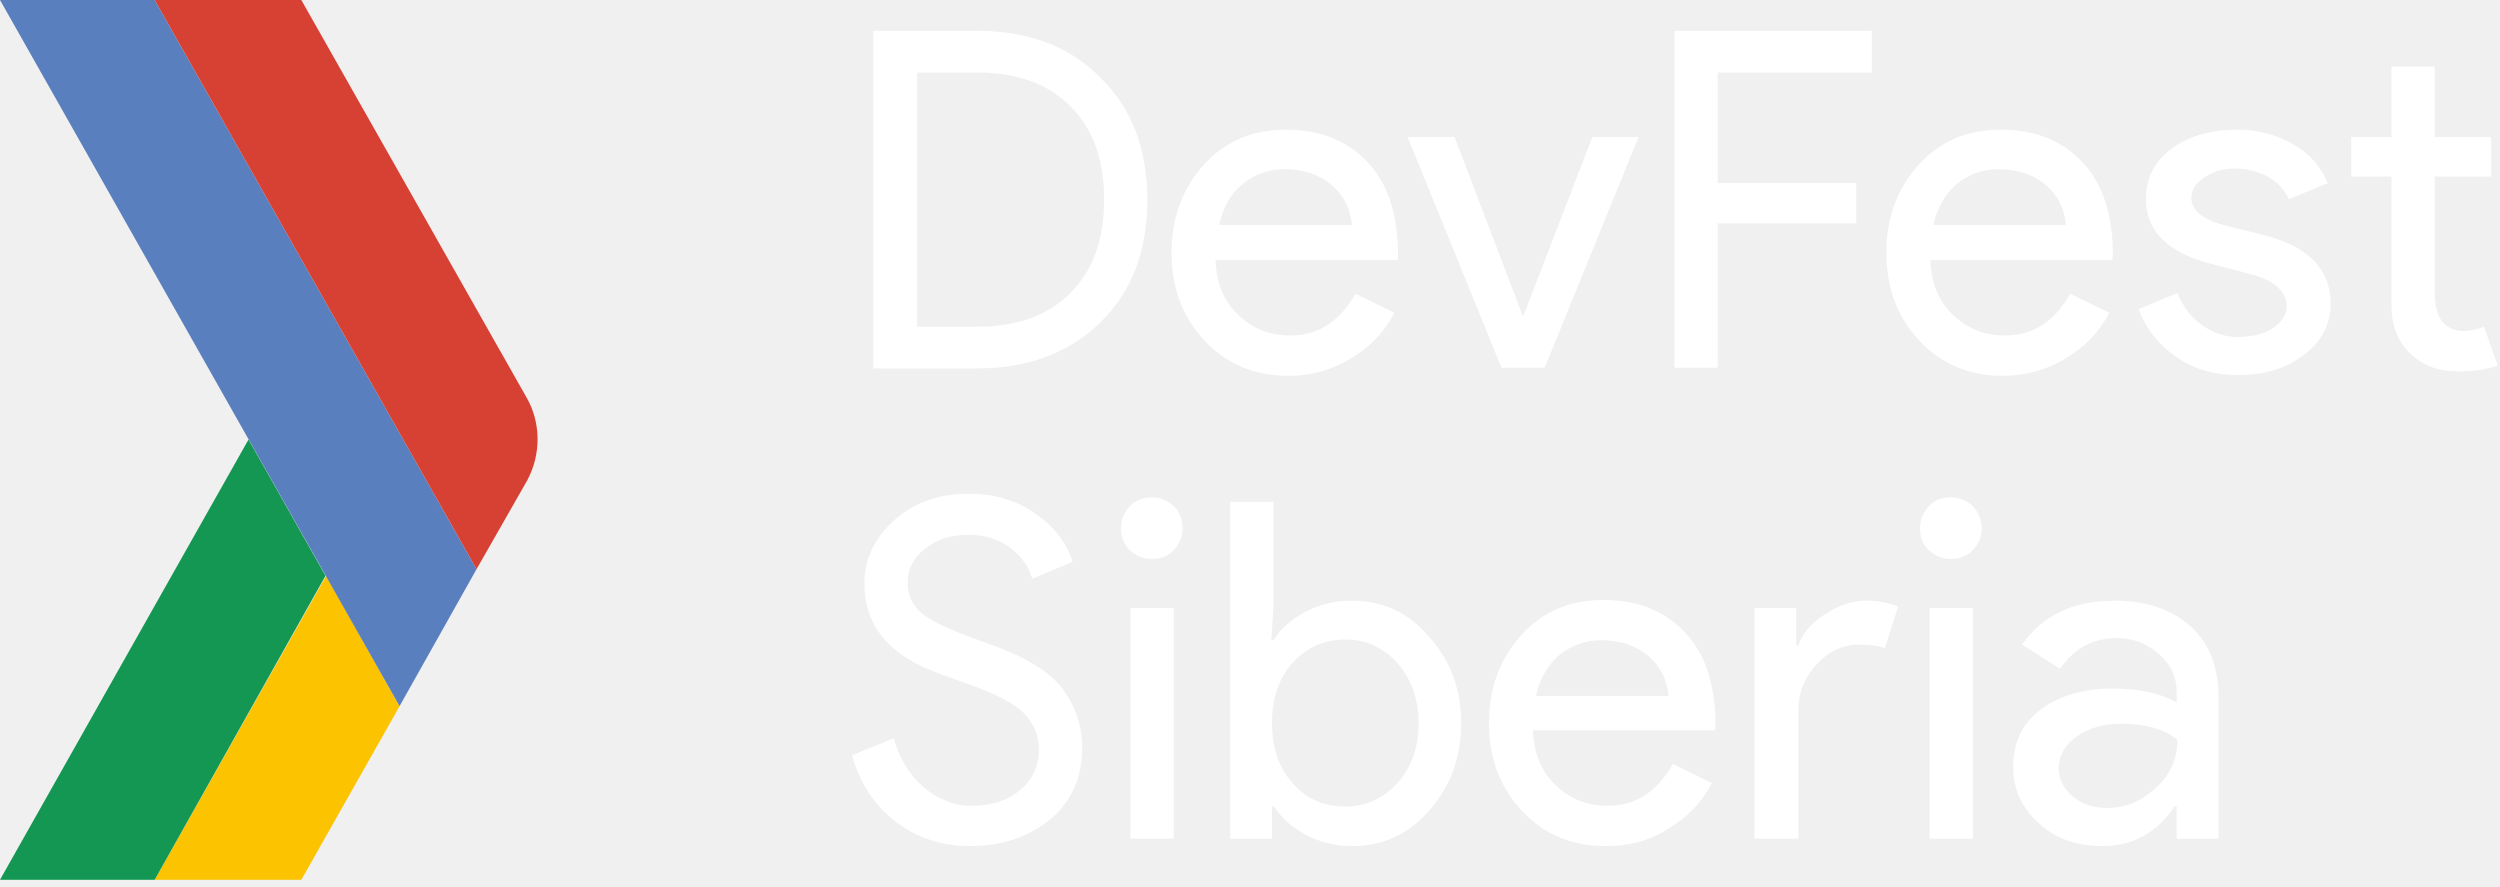
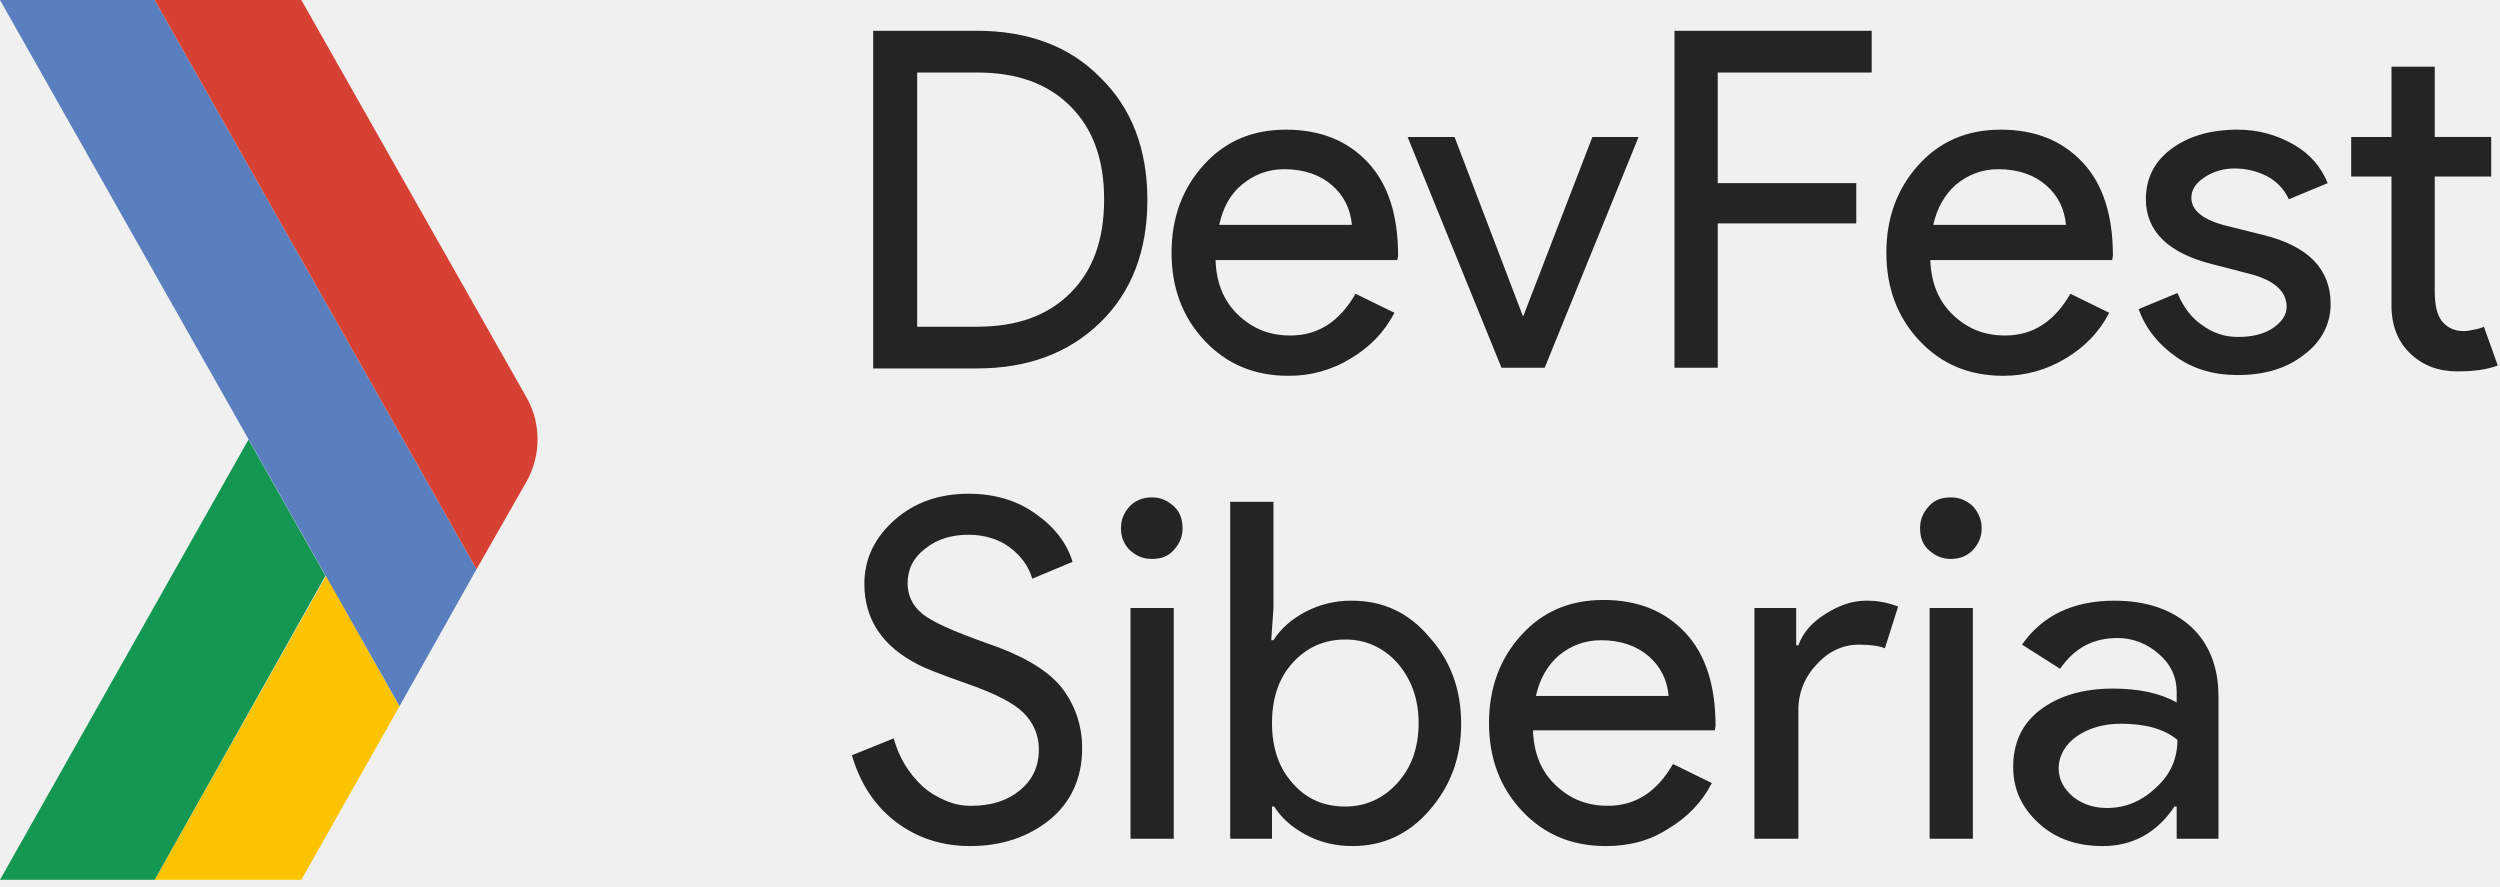
<svg xmlns="http://www.w3.org/2000/svg" width="110" height="39" viewBox="0 0 110 39">
  <g fill="none" fill-rule="nonzero">
    <path fill="#FCC300" d="M17.484 30.91l-3.13-5.576L6.807 38.71h6.452l4.323-7.639z" />
    <path fill="#139752" d="M10.935 19.339l3.388 5.995L6.806 38.71H0z" />
    <path fill="#F0A70C" d="M13.258 38.71l4.323-7.639z" />
    <path fill="#5A7FBF" d="M6.806 0H0l17.58 31.071 3.388-6.027z" />
    <path fill="#D74134" d="M23.194 21.144c.612-1.128.612-2.514 0-3.61L13.258 0H6.806l14.162 25.044 2.226-3.9z" />
    <path fill="#516EB3" d="M17.58 31.071l1-1.74-1 1.74zM10.936 19.34L0 0l10.935 19.339z" />
-     <path fill="#fff" d="M38.42 16.18V1.354h4.548c2.258 0 4.097.677 5.451 2.063 1.387 1.353 2.065 3.158 2.065 5.382 0 2.224-.678 4.03-2.065 5.383-1.387 1.354-3.193 2.03-5.451 2.03h-4.549v-.032zm1.935-12.99v11.185H43c1.742 0 3.097-.483 4.097-1.482 1-1 1.484-2.353 1.484-4.126 0-1.74-.484-3.094-1.484-4.093-1-1-2.355-1.483-4.097-1.483h-2.645zm16.322 13.345c-1.483 0-2.71-.516-3.677-1.547-.968-1.032-1.452-2.321-1.452-3.868 0-1.547.484-2.837 1.42-3.868.935-1.031 2.129-1.547 3.613-1.547 1.516 0 2.71.483 3.613 1.45s1.322 2.353 1.322 4.094l-.032.193h-8c.032 1 .355 1.805 1 2.418.645.612 1.387.902 2.29.902 1.226 0 2.161-.612 2.871-1.837l1.71.838c-.452.87-1.097 1.515-1.903 1.998a5.14 5.14 0 0 1-2.775.774zm-3.032-6.64h5.839c-.065-.709-.355-1.29-.871-1.74-.516-.452-1.226-.71-2.097-.71-.71 0-1.322.226-1.87.677-.517.42-.84 1.032-1 1.773zm14.323 6.285h-1.903l-4.13-10.153H64l3 7.865h.032l3.033-7.865h2.032l-4.13 10.153zm7.613-6.35v6.35h-1.904V1.354h8.678V3.19H75.58v4.867h6.096V9.83h-6.096zm12.548 6.705c-1.484 0-2.71-.516-3.677-1.547C83.484 13.956 83 12.667 83 11.12c0-1.547.484-2.837 1.42-3.868.935-1.031 2.128-1.547 3.612-1.547 1.516 0 2.71.483 3.613 1.45s1.323 2.353 1.323 4.094l-.033.193h-8c.033 1 .355 1.805 1 2.418.646.612 1.388.902 2.29.902 1.227 0 2.162-.612 2.872-1.837l1.71.838c-.452.87-1.097 1.515-1.904 1.998a5.22 5.22 0 0 1-2.774.774zm-3.064-6.64h5.838c-.064-.709-.355-1.29-.87-1.74-.517-.452-1.227-.71-2.098-.71-.71 0-1.322.226-1.87.677-.484.42-.84 1.032-1 1.773zm17.483 3.481c0 .87-.387 1.644-1.16 2.224-.775.612-1.743.902-2.936.902-1.033 0-1.936-.257-2.71-.805s-1.323-1.225-1.645-2.095l1.71-.71c.258.613.612 1.096 1.096 1.419.484.354 1 .515 1.58.515.614 0 1.13-.128 1.517-.386s.613-.58.613-.935c0-.645-.484-1.128-1.484-1.418l-1.742-.451c-1.968-.484-2.968-1.45-2.968-2.87 0-.934.387-1.675 1.13-2.223.741-.548 1.71-.838 2.903-.838.903 0 1.71.226 2.451.645.742.419 1.226.999 1.516 1.708l-1.71.709a2.158 2.158 0 0 0-.935-1 3.118 3.118 0 0 0-1.451-.354c-.484 0-.936.13-1.323.387-.387.258-.58.548-.58.902 0 .58.548 1 1.645 1.258l1.548.386c1.935.484 2.935 1.483 2.935 3.03zm5.581 2.965c-.839 0-1.516-.258-2.064-.773-.549-.516-.84-1.225-.84-2.128V7.768h-1.773v-1.74h1.774V2.932h1.903v3.094h2.484v1.74h-2.484v5.061c0 .677.13 1.128.387 1.386.258.258.549.355.903.355.162 0 .29-.033.452-.065.161-.032.29-.064.42-.129l.612 1.708c-.516.194-1.097.258-1.774.258zm-60.516 16.6c0 1.289-.484 2.352-1.42 3.126-.967.773-2.128 1.16-3.516 1.16-1.225 0-2.322-.354-3.258-1.063-.935-.71-1.58-1.709-1.935-2.933l1.839-.742a4.445 4.445 0 0 0 1.29 2.128c.29.257.613.45 1 .612a2.72 2.72 0 0 0 1.129.226c.87 0 1.58-.226 2.129-.677.548-.452.839-1.032.839-1.805 0-.613-.226-1.16-.678-1.612-.42-.419-1.226-.838-2.42-1.257-1.193-.419-1.935-.709-2.225-.87-1.58-.806-2.355-1.998-2.355-3.546 0-1.095.452-2.03 1.323-2.804.87-.773 1.968-1.16 3.258-1.16 1.129 0 2.129.29 2.935.87.84.58 1.387 1.29 1.646 2.127l-1.775.742c-.16-.548-.484-1-1-1.386-.484-.355-1.096-.548-1.806-.548-.742 0-1.387.193-1.903.612-.516.387-.775.903-.775 1.515 0 .516.194.967.613 1.322.452.386 1.42.805 2.871 1.321 1.516.516 2.581 1.128 3.226 1.87a4.27 4.27 0 0 1 .968 2.771zm4.42-9.702c0 .387-.13.677-.388.967-.258.29-.58.387-.968.387-.387 0-.677-.13-.967-.387a1.311 1.311 0 0 1-.387-.967c0-.387.129-.677.387-.967.258-.258.58-.387.967-.387.388 0 .678.129.968.387.29.258.387.612.387.967zm-.388 3.513v10.153h-1.903V26.752h1.903zm7.871 10.475c-.742 0-1.42-.16-2.032-.483-.613-.323-1.097-.742-1.42-1.257h-.096v1.418h-1.839V22.079h1.903v4.673l-.097 1.418h.097c.323-.515.807-.934 1.42-1.257a4.299 4.299 0 0 1 2.032-.483c1.355 0 2.484.515 3.387 1.58.968 1.063 1.42 2.352 1.42 3.835 0 1.515-.485 2.772-1.42 3.835-.903 1.032-2.032 1.547-3.355 1.547zm-.322-1.74c.903 0 1.677-.355 2.29-1.032.613-.676.935-1.547.935-2.643 0-1.063-.322-1.933-.935-2.643-.613-.676-1.387-1.031-2.29-1.031-.936 0-1.71.355-2.323 1.031-.613.677-.903 1.58-.903 2.643 0 1.064.29 1.967.903 2.643.613.71 1.387 1.032 2.323 1.032zm11.451 1.74c-1.484 0-2.71-.515-3.677-1.547-.968-1.031-1.452-2.32-1.452-3.868 0-1.547.484-2.836 1.42-3.867.935-1.032 2.129-1.547 3.612-1.547 1.517 0 2.71.483 3.613 1.45.904.967 1.323 2.353 1.323 4.093l-.032.194h-8c.032.999.354 1.805 1 2.417.645.612 1.387.903 2.29.903 1.226 0 2.161-.613 2.87-1.838l1.71.838c-.451.87-1.096 1.515-1.903 1.999-.838.548-1.742.773-2.774.773zm-3.064-6.607h5.838c-.064-.71-.354-1.29-.87-1.74-.517-.452-1.226-.71-2.097-.71-.71 0-1.323.226-1.871.677-.484.42-.84 1.032-1 1.773zm11.516 6.285h-1.903V26.752h1.838v1.644h.097c.194-.548.58-1 1.194-1.386.612-.387 1.193-.58 1.774-.58a3.72 3.72 0 0 1 1.42.258l-.582 1.837c-.225-.097-.612-.161-1.129-.161-.71 0-1.354.29-1.87.87a2.847 2.847 0 0 0-.807 2.03v5.641h-.032zm8.097-13.666c0 .387-.13.677-.388.967-.258.258-.58.387-.967.387s-.678-.13-.968-.387c-.29-.258-.387-.58-.387-.967s.129-.677.387-.967c.258-.29.58-.387.968-.387.387 0 .677.129.967.387.259.29.388.612.388.967zm-.388 3.513v10.153h-1.903V26.752h1.903zm3.775 7.059c0 .483.225.902.645 1.257.42.322.903.483 1.484.483.806 0 1.516-.29 2.161-.902.645-.58.935-1.29.935-2.095-.58-.484-1.419-.71-2.483-.71-.775 0-1.42.194-1.936.549-.516.354-.806.87-.806 1.418zm2.451-7.381c1.42 0 2.516.387 3.355 1.128.807.741 1.226 1.773 1.226 3.094v6.253h-1.839v-1.418h-.097c-.774 1.16-1.838 1.74-3.16 1.74-1.13 0-2.065-.322-2.807-.999s-1.13-1.483-1.13-2.482c0-1.063.388-1.901 1.194-2.514.807-.612 1.871-.934 3.194-.934 1.129 0 2.064.193 2.806.612v-.451c0-.677-.258-1.225-.774-1.676-.516-.452-1.129-.71-1.839-.71-1.064 0-1.903.452-2.516 1.354l-1.677-1.063c.903-1.29 2.258-1.934 4.064-1.934z" />
+     <path fill="#242424" d="M38.42 16.18V1.354h4.548c2.258 0 4.097.677 5.451 2.063 1.387 1.353 2.065 3.158 2.065 5.382 0 2.224-.678 4.03-2.065 5.383-1.387 1.354-3.193 2.03-5.451 2.03h-4.549v-.032zm1.935-12.99v11.185H43c1.742 0 3.097-.483 4.097-1.482 1-1 1.484-2.353 1.484-4.126 0-1.74-.484-3.094-1.484-4.093-1-1-2.355-1.483-4.097-1.483h-2.645zm16.322 13.345c-1.483 0-2.71-.516-3.677-1.547-.968-1.032-1.452-2.321-1.452-3.868 0-1.547.484-2.837 1.42-3.868.935-1.031 2.129-1.547 3.613-1.547 1.516 0 2.71.483 3.613 1.45s1.322 2.353 1.322 4.094l-.032.193h-8c.032 1 .355 1.805 1 2.418.645.612 1.387.902 2.29.902 1.226 0 2.161-.612 2.871-1.837l1.71.838c-.452.87-1.097 1.515-1.903 1.998a5.14 5.14 0 0 1-2.775.774zm-3.032-6.64h5.839c-.065-.709-.355-1.29-.871-1.74-.516-.452-1.226-.71-2.097-.71-.71 0-1.322.226-1.87.677-.517.42-.84 1.032-1 1.773zm14.323 6.285h-1.903l-4.13-10.153H64l3 7.865h.032l3.033-7.865h2.032l-4.13 10.153zm7.613-6.35v6.35h-1.904V1.354h8.678V3.19H75.58v4.867h6.096V9.83h-6.096zm12.548 6.705c-1.484 0-2.71-.516-3.677-1.547C83.484 13.956 83 12.667 83 11.12c0-1.547.484-2.837 1.42-3.868.935-1.031 2.128-1.547 3.612-1.547 1.516 0 2.71.483 3.613 1.45s1.323 2.353 1.323 4.094l-.033.193h-8c.033 1 .355 1.805 1 2.418.646.612 1.388.902 2.29.902 1.227 0 2.162-.612 2.872-1.837l1.71.838c-.452.87-1.097 1.515-1.904 1.998a5.22 5.22 0 0 1-2.774.774zm-3.064-6.64h5.838c-.064-.709-.355-1.29-.87-1.74-.517-.452-1.227-.71-2.098-.71-.71 0-1.322.226-1.87.677-.484.42-.84 1.032-1 1.773zm17.483 3.481c0 .87-.387 1.644-1.16 2.224-.775.612-1.743.902-2.936.902-1.033 0-1.936-.257-2.71-.805s-1.323-1.225-1.645-2.095l1.71-.71c.258.613.612 1.096 1.096 1.419.484.354 1 .515 1.58.515.614 0 1.13-.128 1.517-.386s.613-.58.613-.935c0-.645-.484-1.128-1.484-1.418l-1.742-.451c-1.968-.484-2.968-1.45-2.968-2.87 0-.934.387-1.675 1.13-2.223.741-.548 1.71-.838 2.903-.838.903 0 1.71.226 2.451.645.742.419 1.226.999 1.516 1.708l-1.71.709a2.158 2.158 0 0 0-.935-1 3.118 3.118 0 0 0-1.451-.354c-.484 0-.936.13-1.323.387-.387.258-.58.548-.58.902 0 .58.548 1 1.645 1.258l1.548.386c1.935.484 2.935 1.483 2.935 3.03zm5.581 2.965c-.839 0-1.516-.258-2.064-.773-.549-.516-.84-1.225-.84-2.128V7.768h-1.773v-1.74h1.774V2.932h1.903v3.094h2.484v1.74h-2.484v5.061c0 .677.13 1.128.387 1.386.258.258.549.355.903.355.162 0 .29-.033.452-.065.161-.032.29-.064.42-.129l.612 1.708c-.516.194-1.097.258-1.774.258zm-60.516 16.6c0 1.289-.484 2.352-1.42 3.126-.967.773-2.128 1.16-3.516 1.16-1.225 0-2.322-.354-3.258-1.063-.935-.71-1.58-1.709-1.935-2.933l1.839-.742a4.445 4.445 0 0 0 1.29 2.128c.29.257.613.45 1 .612a2.72 2.72 0 0 0 1.129.226c.87 0 1.58-.226 2.129-.677.548-.452.839-1.032.839-1.805 0-.613-.226-1.16-.678-1.612-.42-.419-1.226-.838-2.42-1.257-1.193-.419-1.935-.709-2.225-.87-1.58-.806-2.355-1.998-2.355-3.546 0-1.095.452-2.03 1.323-2.804.87-.773 1.968-1.16 3.258-1.16 1.129 0 2.129.29 2.935.87.84.58 1.387 1.29 1.646 2.127l-1.775.742c-.16-.548-.484-1-1-1.386-.484-.355-1.096-.548-1.806-.548-.742 0-1.387.193-1.903.612-.516.387-.775.903-.775 1.515 0 .516.194.967.613 1.322.452.386 1.42.805 2.871 1.321 1.516.516 2.581 1.128 3.226 1.87a4.27 4.27 0 0 1 .968 2.771zm4.42-9.702c0 .387-.13.677-.388.967-.258.29-.58.387-.968.387-.387 0-.677-.13-.967-.387a1.311 1.311 0 0 1-.387-.967c0-.387.129-.677.387-.967.258-.258.58-.387.967-.387.388 0 .678.129.968.387.29.258.387.612.387.967zm-.388 3.513v10.153h-1.903V26.752h1.903zm7.871 10.475c-.742 0-1.42-.16-2.032-.483-.613-.323-1.097-.742-1.42-1.257h-.096v1.418h-1.839V22.079h1.903v4.673l-.097 1.418h.097c.323-.515.807-.934 1.42-1.257a4.299 4.299 0 0 1 2.032-.483c1.355 0 2.484.515 3.387 1.58.968 1.063 1.42 2.352 1.42 3.835 0 1.515-.485 2.772-1.42 3.835-.903 1.032-2.032 1.547-3.355 1.547zm-.322-1.74c.903 0 1.677-.355 2.29-1.032.613-.676.935-1.547.935-2.643 0-1.063-.322-1.933-.935-2.643-.613-.676-1.387-1.031-2.29-1.031-.936 0-1.71.355-2.323 1.031-.613.677-.903 1.58-.903 2.643 0 1.064.29 1.967.903 2.643.613.71 1.387 1.032 2.323 1.032zm11.451 1.74c-1.484 0-2.71-.515-3.677-1.547-.968-1.031-1.452-2.32-1.452-3.868 0-1.547.484-2.836 1.42-3.867.935-1.032 2.129-1.547 3.612-1.547 1.517 0 2.71.483 3.613 1.45.904.967 1.323 2.353 1.323 4.093l-.032.194h-8c.032.999.354 1.805 1 2.417.645.612 1.387.903 2.29.903 1.226 0 2.161-.613 2.87-1.838l1.71.838c-.451.87-1.096 1.515-1.903 1.999-.838.548-1.742.773-2.774.773zm-3.064-6.607h5.838c-.064-.71-.354-1.29-.87-1.74-.517-.452-1.226-.71-2.097-.71-.71 0-1.323.226-1.871.677-.484.42-.84 1.032-1 1.773zm11.516 6.285h-1.903V26.752h1.838v1.644h.097c.194-.548.58-1 1.194-1.386.612-.387 1.193-.58 1.774-.58a3.72 3.72 0 0 1 1.42.258l-.582 1.837c-.225-.097-.612-.161-1.129-.161-.71 0-1.354.29-1.87.87a2.847 2.847 0 0 0-.807 2.03v5.641h-.032zm8.097-13.666c0 .387-.13.677-.388.967-.258.258-.58.387-.967.387s-.678-.13-.968-.387c-.29-.258-.387-.58-.387-.967s.129-.677.387-.967c.258-.29.58-.387.968-.387.387 0 .677.129.967.387.259.29.388.612.388.967zm-.388 3.513v10.153h-1.903V26.752h1.903zm3.775 7.059c0 .483.225.902.645 1.257.42.322.903.483 1.484.483.806 0 1.516-.29 2.161-.902.645-.58.935-1.29.935-2.095-.58-.484-1.419-.71-2.483-.71-.775 0-1.42.194-1.936.549-.516.354-.806.87-.806 1.418zm2.451-7.381c1.42 0 2.516.387 3.355 1.128.807.741 1.226 1.773 1.226 3.094v6.253h-1.839v-1.418h-.097c-.774 1.16-1.838 1.74-3.16 1.74-1.13 0-2.065-.322-2.807-.999s-1.13-1.483-1.13-2.482c0-1.063.388-1.901 1.194-2.514.807-.612 1.871-.934 3.194-.934 1.129 0 2.064.193 2.806.612v-.451c0-.677-.258-1.225-.774-1.676-.516-.452-1.129-.71-1.839-.71-1.064 0-1.903.452-2.516 1.354l-1.677-1.063c.903-1.29 2.258-1.934 4.064-1.934z" />
  </g>
</svg>
